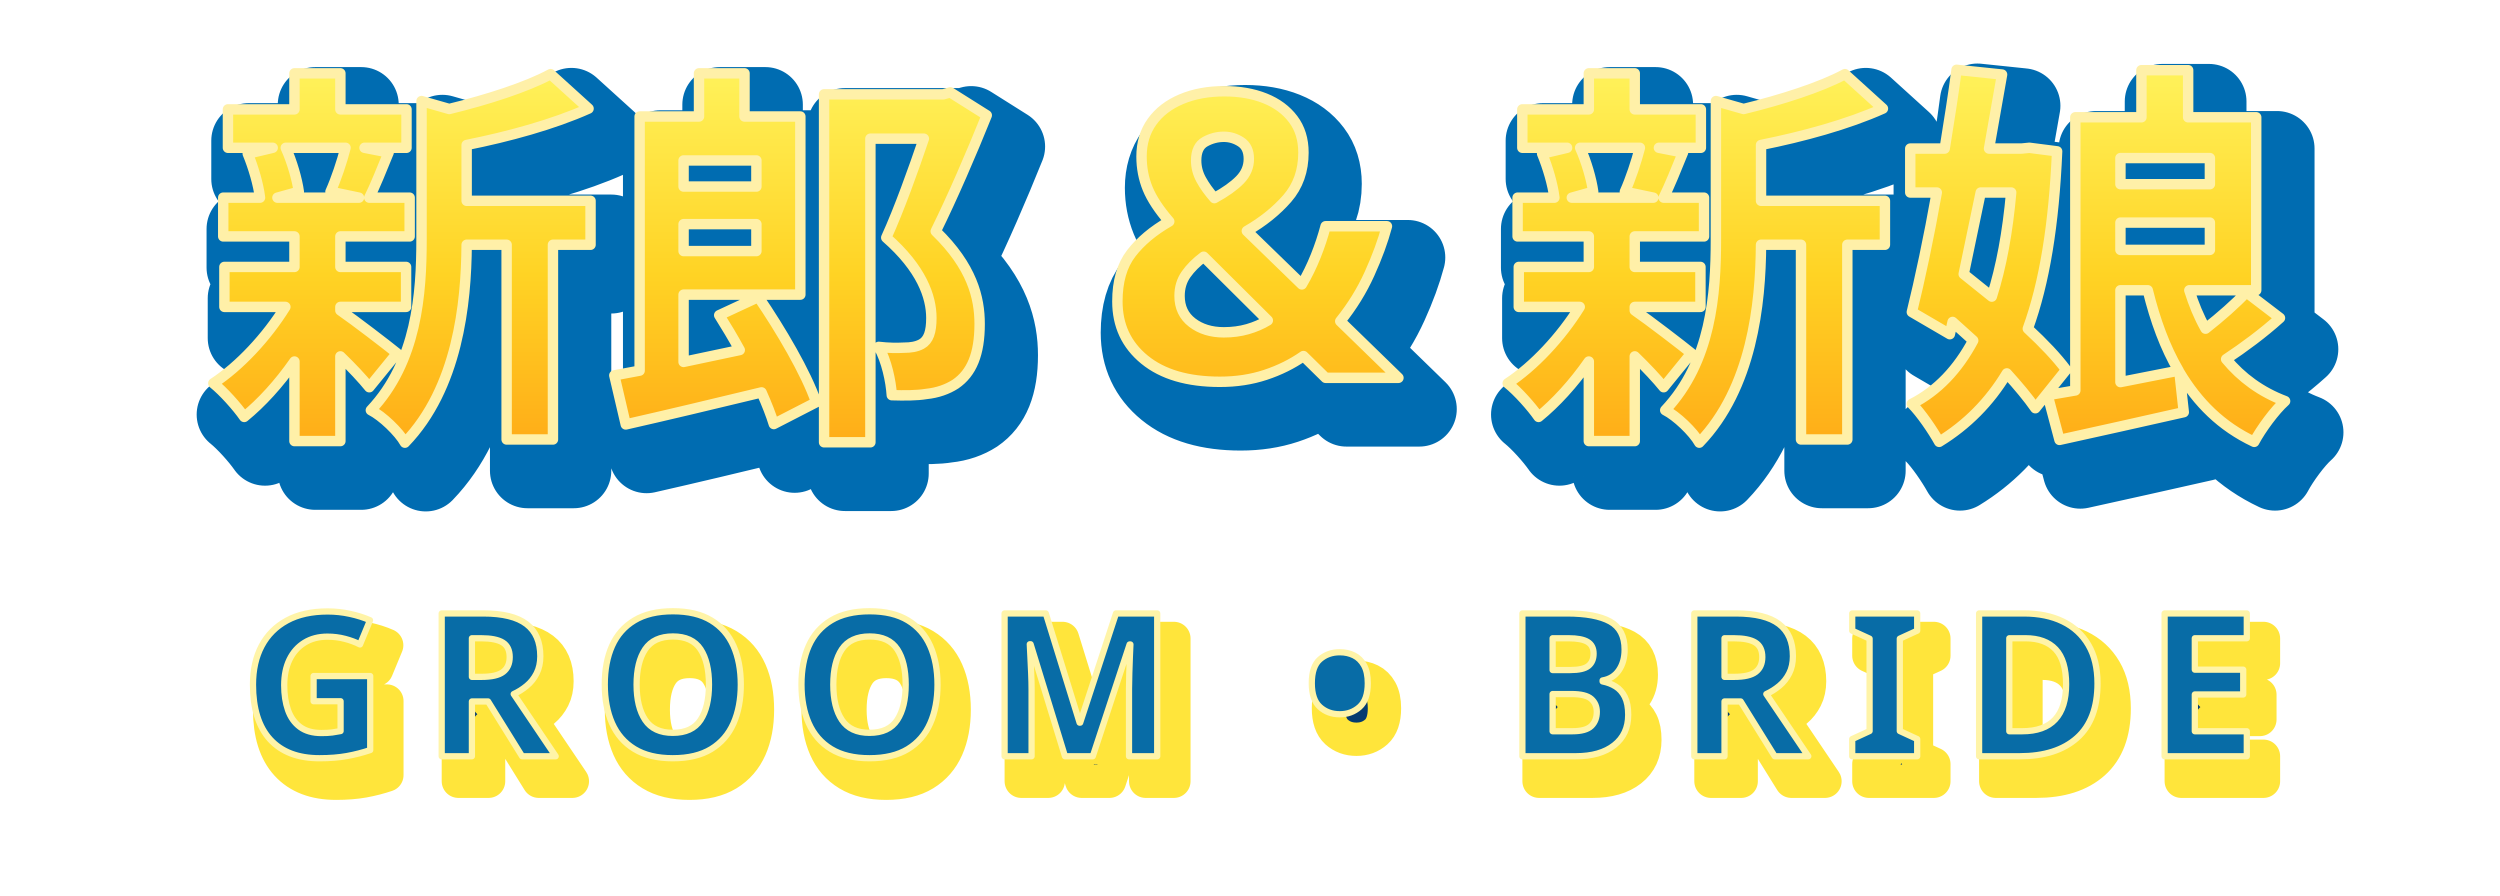
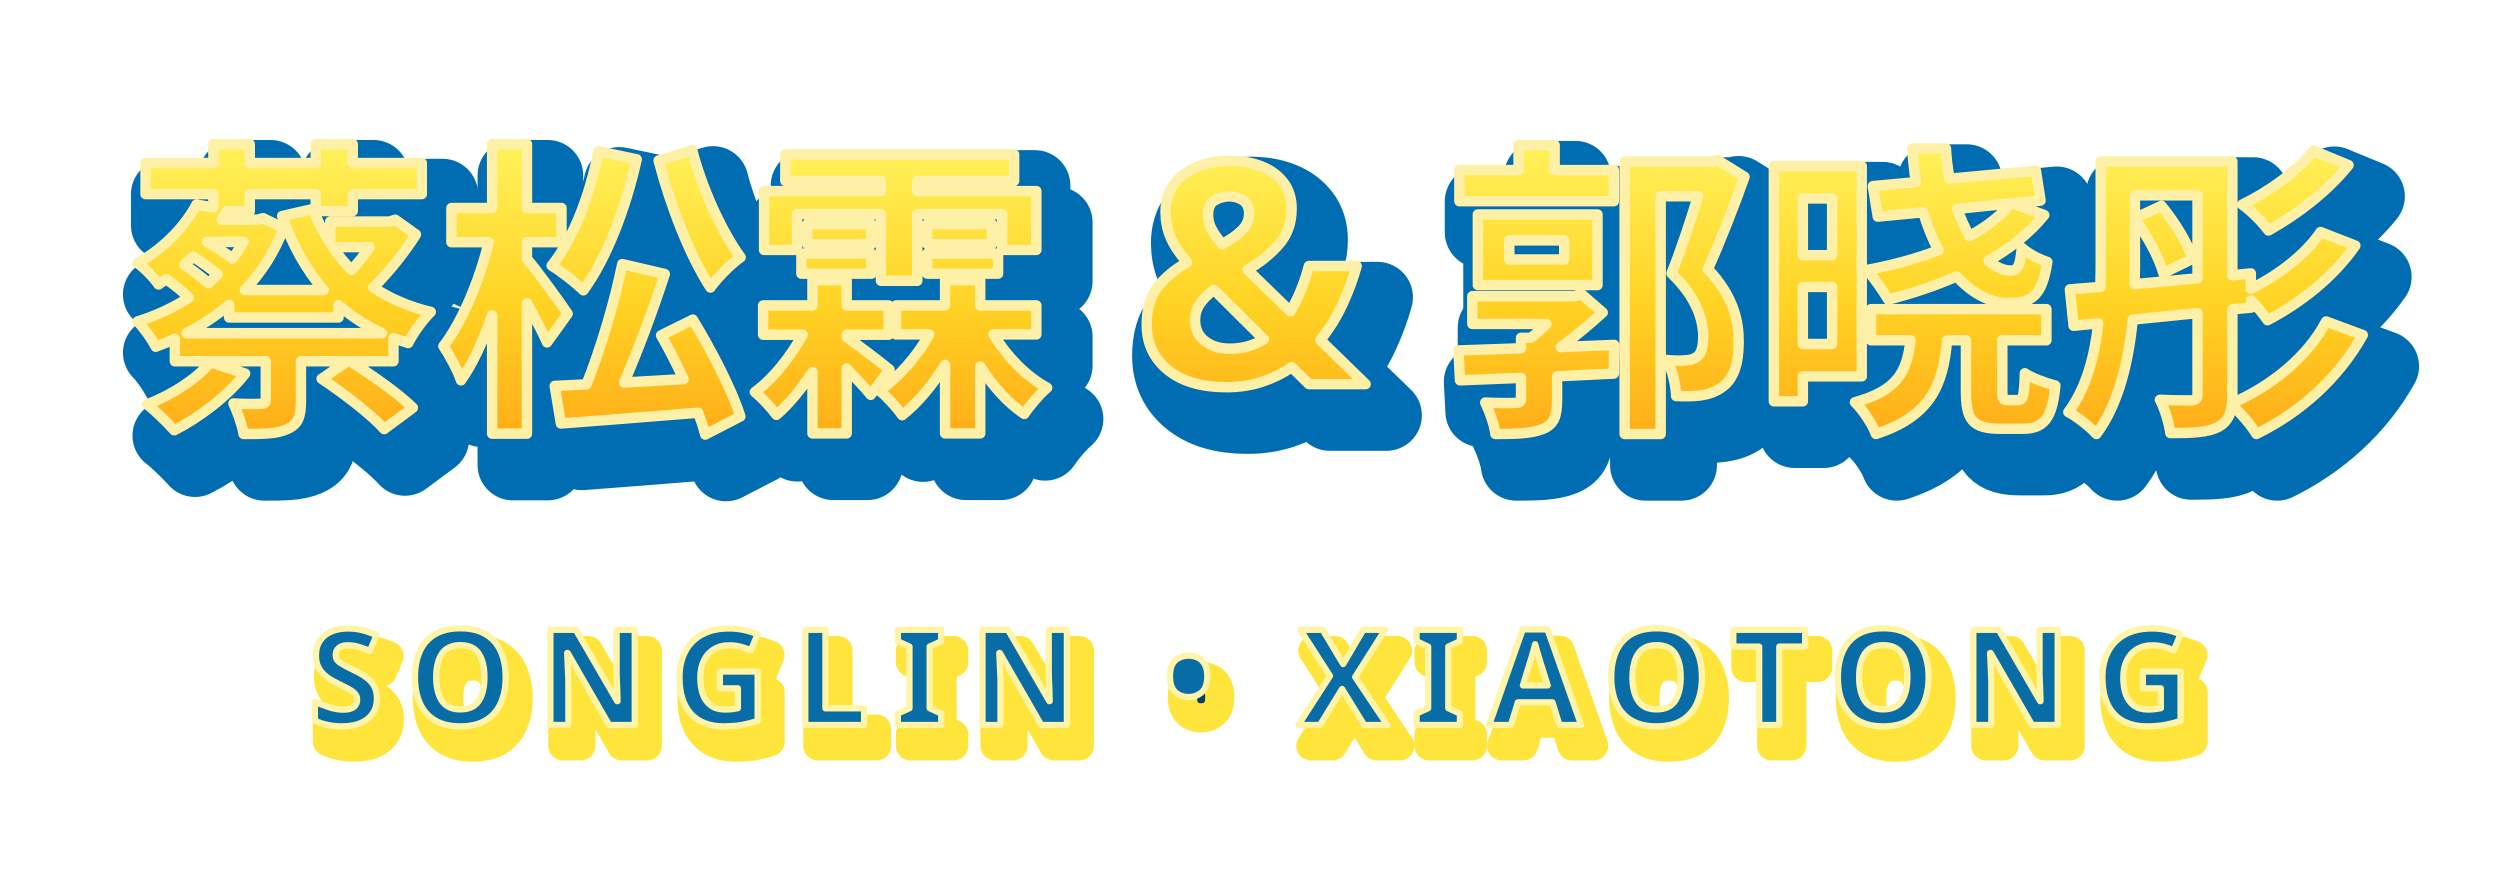
<svg xmlns="http://www.w3.org/2000/svg" viewBox="0 0 1200 430" role="img" aria-labelledby="title desc">
  <defs>
    <linearGradient id="gold" x1="0" y1="0" x2="0" y2="1">
      <stop offset="0" stop-color="#fff25b" />
      <stop offset=".55" stop-color="#ffd324" />
      <stop offset="1" stop-color="#ffad18" />
    </linearGradient>
  </defs>
  <g font-family="Arial Black,Microsoft YaHei,sans-serif" font-weight="900" text-anchor="middle" stroke-linejoin="round">
-     <text x="610" y="210" font-size="190" fill="#006cb1" stroke="#006cb1" stroke-width="36">新郎 &amp; 新娘</text>
-     <text x="600" y="195" font-size="190" fill="url(#gold)" stroke="#fff0a8" stroke-width="5">新郎 &amp; 新娘</text>
-     <text x="608" y="375" font-size="96" letter-spacing="18" fill="#043b70" stroke="#ffe53b" stroke-width="16">GROOM • BRIDE</text>
-     <text x="600" y="363" font-size="96" letter-spacing="18" fill="#086ca6" stroke="#fff4a8" stroke-width="3">GROOM • BRIDE</text>
+     <text x="610" y="210" font-size="148" fill="#006cb1" stroke="#006cb1" stroke-width="34">蔡松霖 &amp; 郭晓彤</text>
+     <text x="600" y="195" font-size="148" fill="url(#gold)" stroke="#fff0a8" stroke-width="5">蔡松霖 &amp; 郭晓彤</text>
+     <text x="606" y="358" font-size="64" letter-spacing="12" fill="#043b70" stroke="#ffe53b" stroke-width="14">SONGLIN • XIAOTONG</text>
+     <text x="600" y="348" font-size="64" letter-spacing="12" fill="#086ca6" stroke="#fff4a8" stroke-width="3">SONGLIN • XIAOTONG</text>
  </g>
</svg>
